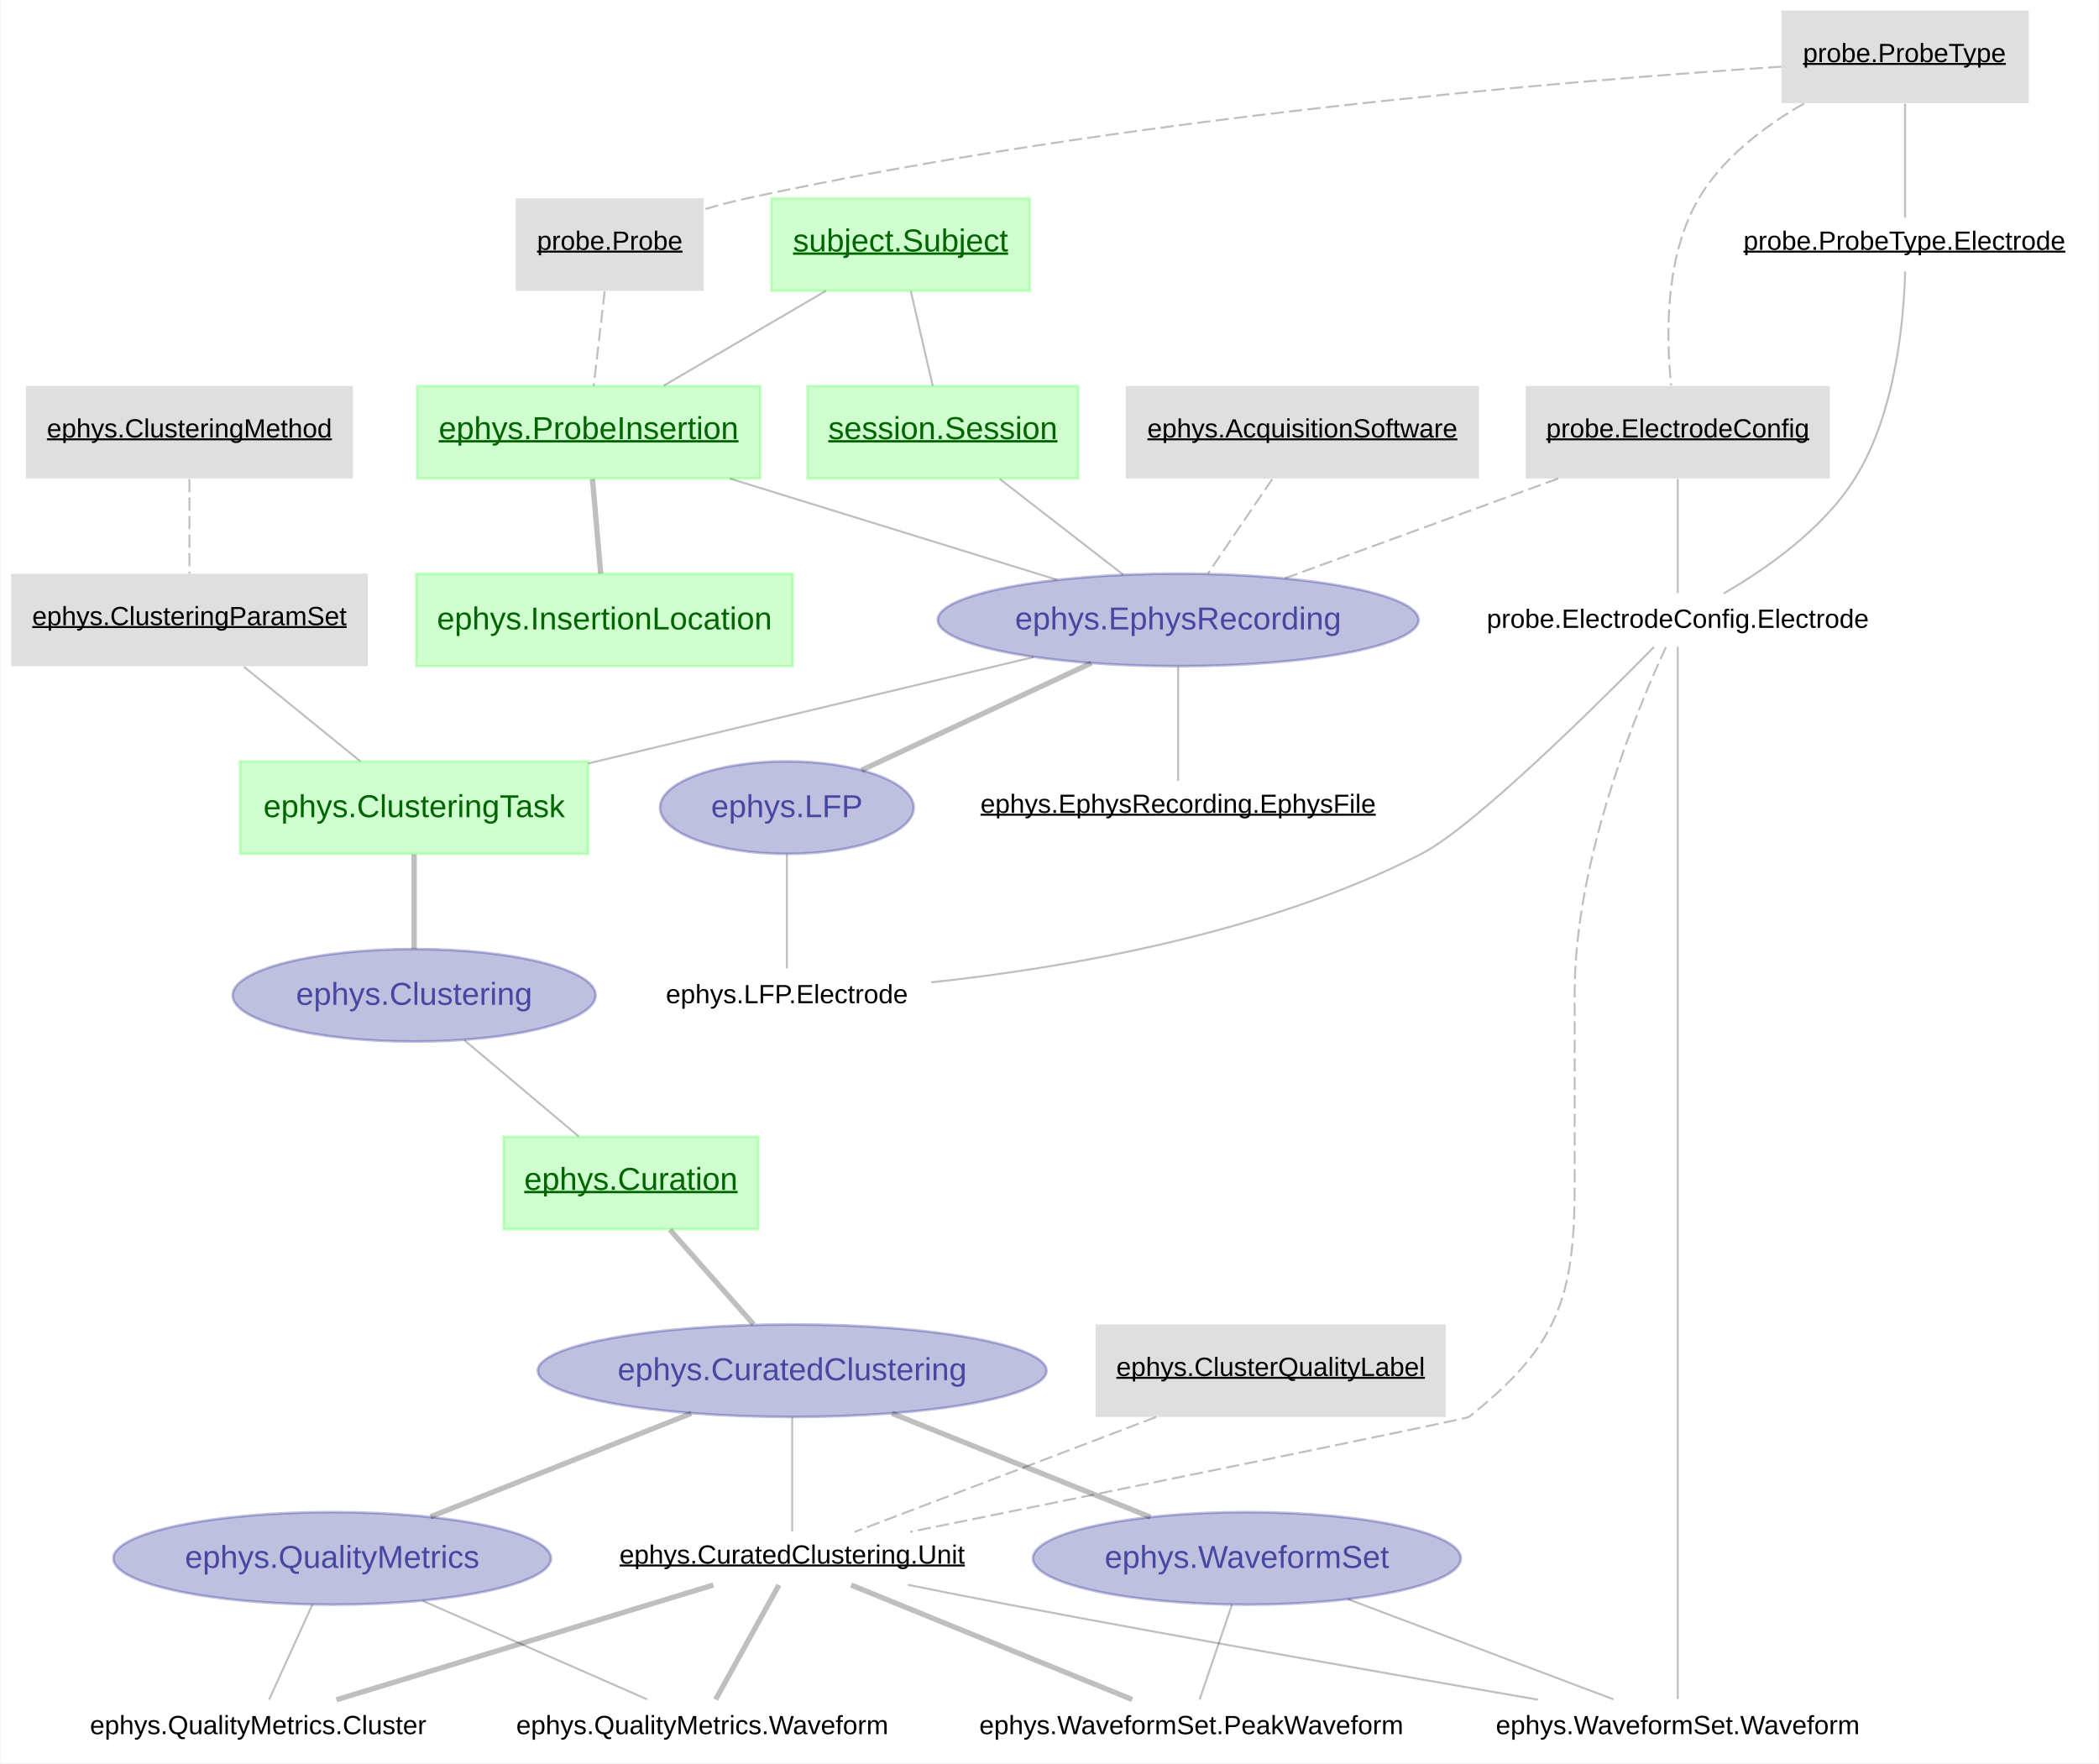
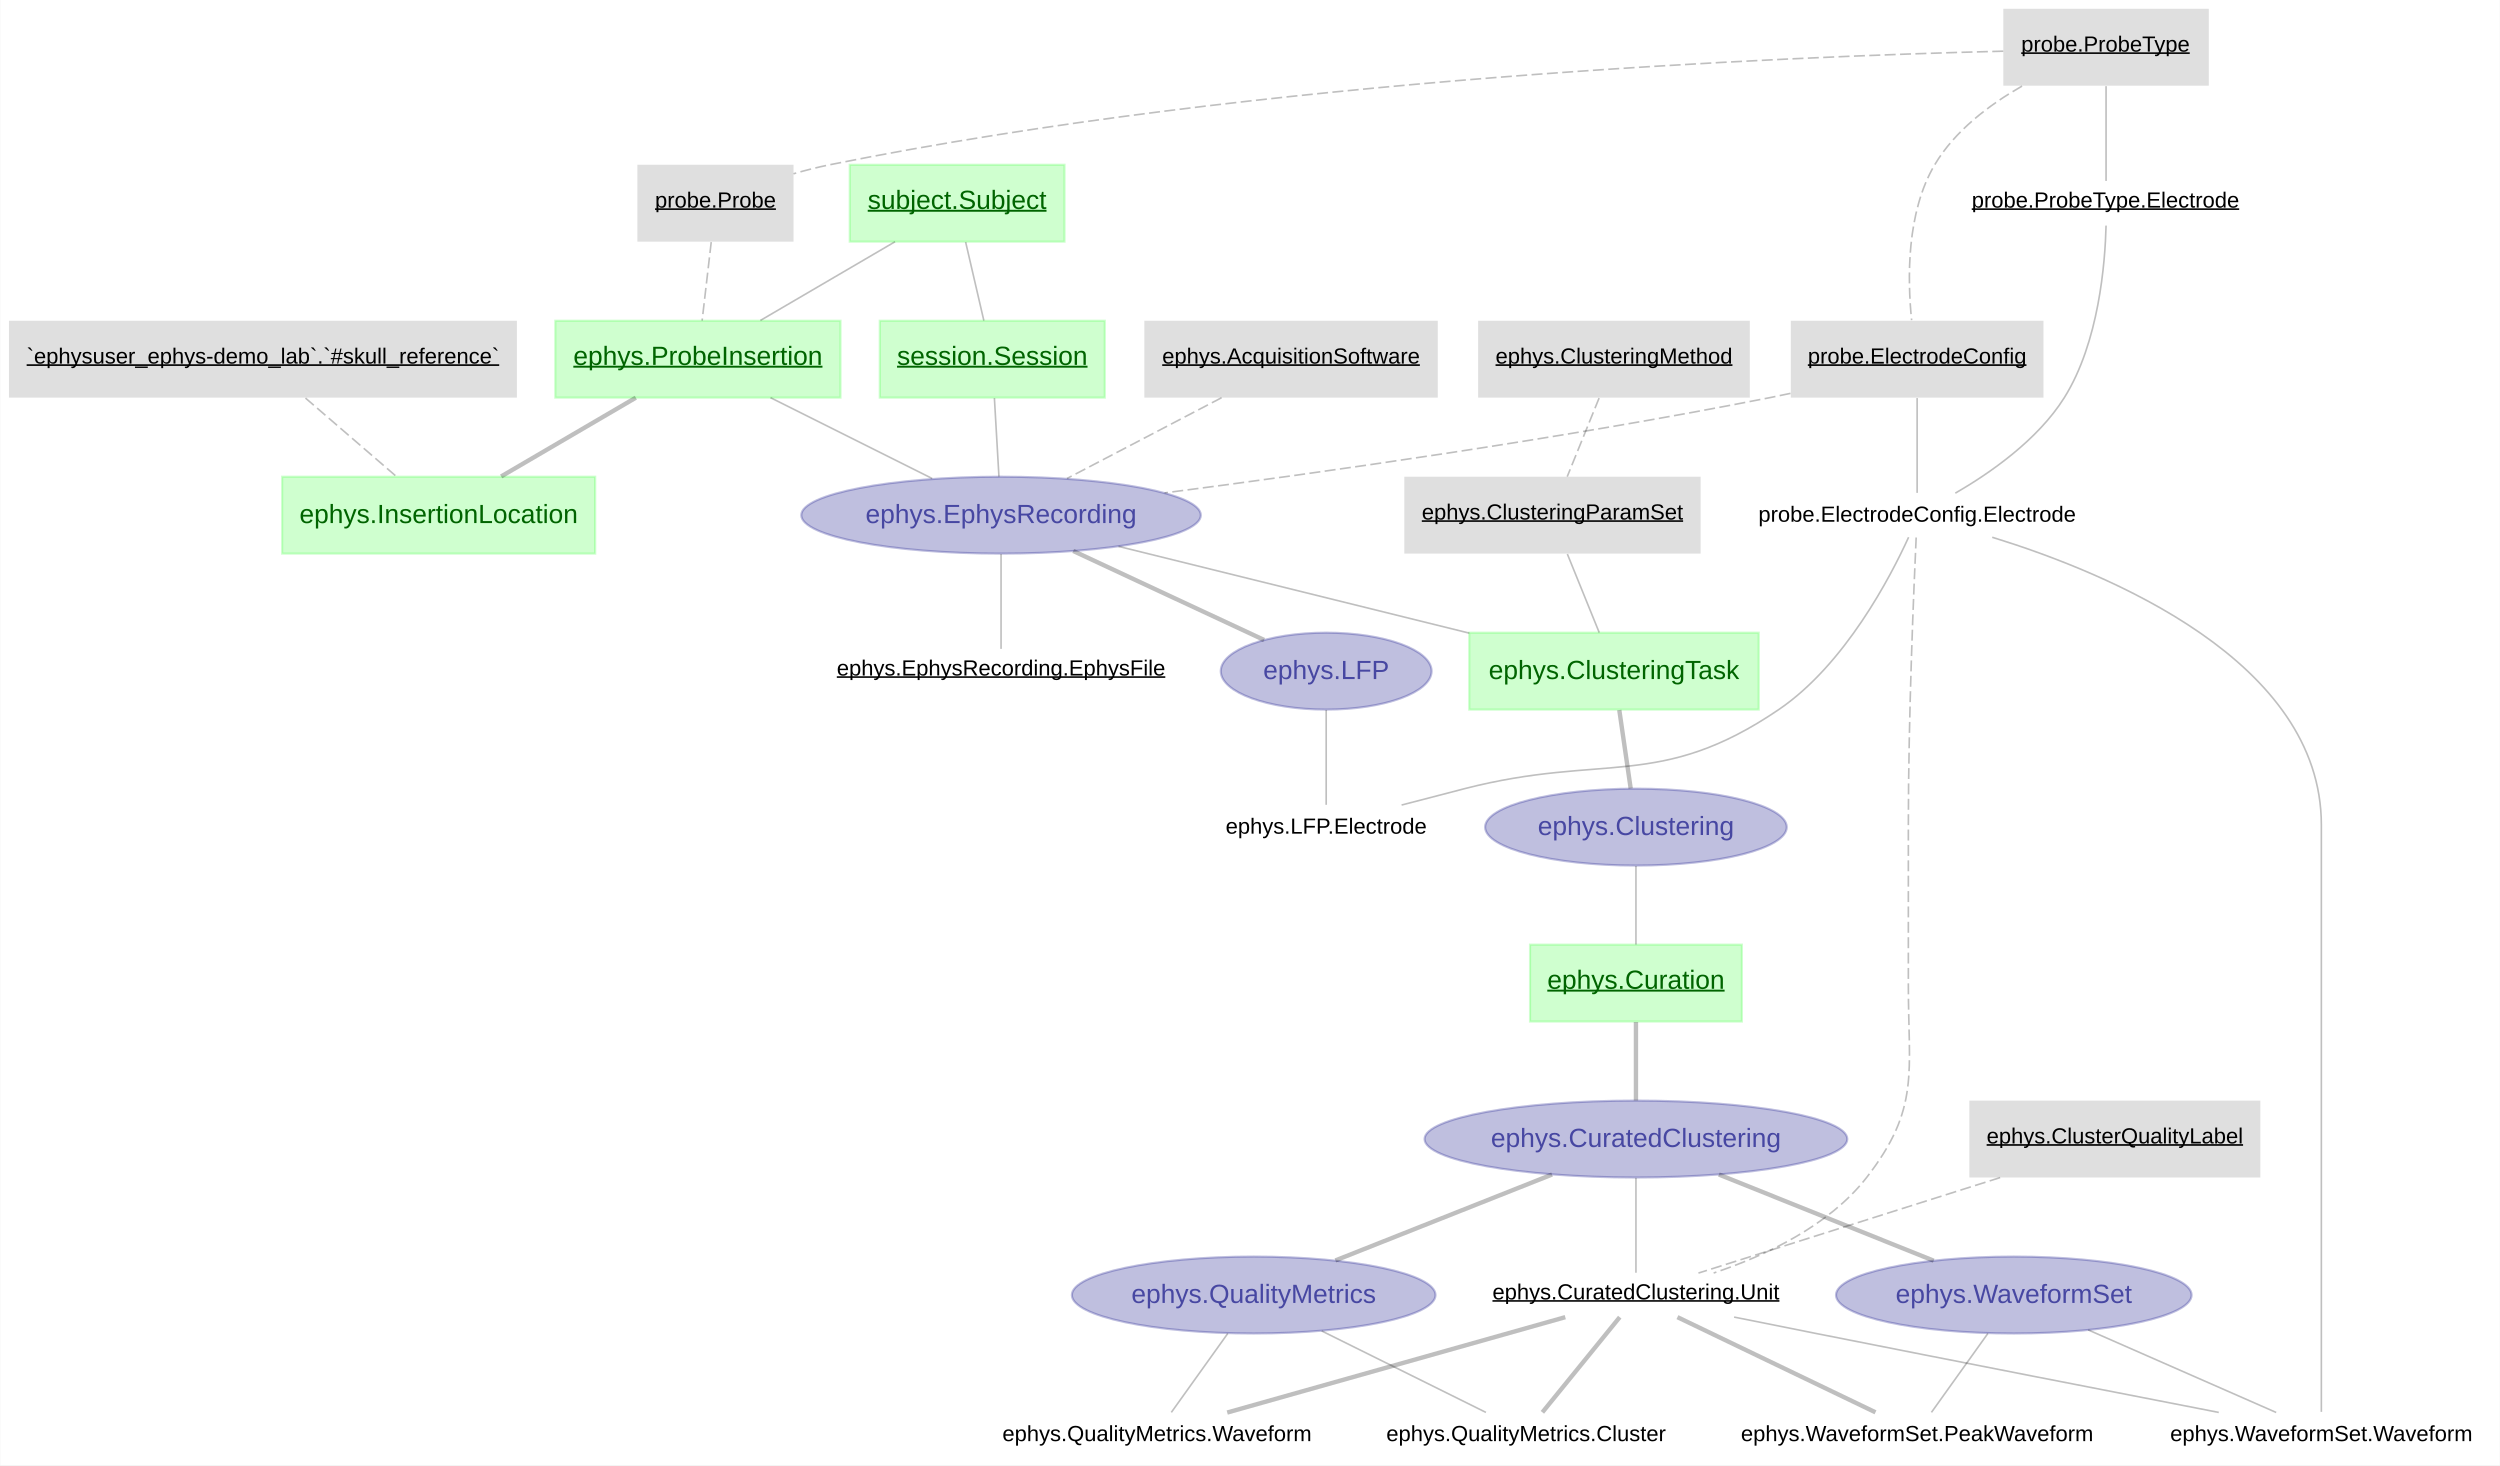
- <svg xmlns="http://www.w3.org/2000/svg" xmlns:xlink="http://www.w3.org/1999/xlink" width="794pt" height="667pt" viewBox="0.00 0.00 793.62 667.00">
+ <svg xmlns="http://www.w3.org/2000/svg" xmlns:xlink="http://www.w3.org/1999/xlink" width="1138pt" height="667pt" viewBox="0.00 0.00 1137.74 667.00">
  <g id="graph0" class="graph" transform="scale(1 1) rotate(0) translate(4 663)">
-     <polygon fill="white" stroke="transparent" points="-4,4 -4,-663 789.62,-663 789.62,4 -4,4" />
+     <polygon fill="white" stroke="transparent" points="-4,4 -4,-663 1133.74,-663 1133.74,4 -4,4" />
    <g id="node1" class="node">
-       <g id="a_node1">
-         <a xlink:title="→ subject.Subject session_datetime      ">
-           <polygon fill="#00ff00" fill-opacity="0.188" stroke="#00ff00" stroke-opacity="0.188" points="403.69,-517 301.26,-517 301.26,-482 403.69,-482 403.69,-517" />
-           <text text-anchor="start" x="309.12" y="-496.9" font-family="arial" text-decoration="underline" font-size="12.00" fill="darkgreen">session.Session</text>
-         </a>
-       </g>
+       <polygon fill="#000000" fill-opacity="0.125" stroke="transparent" points="231.16,-517 -0.05,-517 -0.05,-482 231.16,-482 231.16,-517" />
+       <text text-anchor="start" x="8" y="-497.5" font-family="arial" text-decoration="underline" font-size="10.00">`ephysuser_ephys-demo_lab`.`#skull_reference`</text>
+     </g>
+     <g id="node23" class="node">
+       <g id="a_node23">
+         <a xlink:title="→ ephys.ProbeInsertion ------------------------------ → `ephysuser_ephys-demo_lab`.`#skull_reference` ap_location           ml_location           depth                 theta=null            phi=null              beta=null             ">
+           <polygon fill="#00ff00" fill-opacity="0.188" stroke="#00ff00" stroke-opacity="0.188" points="266.8,-446 124.3,-446 124.3,-411 266.8,-411 266.8,-446" />
+           <text text-anchor="middle" x="195.55" y="-424.9" font-family="arial" font-size="12.00" fill="darkgreen">ephys.InsertionLocation</text>
+         </a>
+       </g>
+     </g>
+     <g id="edge1" class="edge">
+       <path fill="none" stroke="#000000" stroke-width="0.75" stroke-dasharray="5,2" stroke-opacity="0.251" d="M134.92,-481.8C147.5,-470.95 163.82,-456.87 176.37,-446.05" />
+     </g>
+     <g id="node2" class="node">
+       <g id="a_node2">
+         <a xlink:title="→ ephys.QualityMetrics → ephys.CuratedClustering.Unit ------------------------------ amplitude             duration              halfwidth=null        pt_ratio=null         repolarization_slope=null  recovery_slope=null   spread=null           velocity_above=null   velocity_below=null   ">
+           <polygon fill="transparent" stroke="transparent" points="601.2,-20 443.91,-20 443.91,0 601.2,0 601.2,-20" />
+           <text text-anchor="middle" x="522.55" y="-7" font-family="arial" font-size="10.00">ephys.QualityMetrics.Waveform</text>
+         </a>
+       </g>
+     </g>
+     <g id="node3" class="node">
+       <g id="a_node3">
+         <a xlink:title="→ ephys.CuratedClustering ">
+           <ellipse fill="#00007f" fill-opacity="0.251" stroke="#00007f" stroke-opacity="0.251" cx="912.55" cy="-73.5" rx="80.93" ry="17.5" />
+           <text text-anchor="middle" x="912.55" y="-69.9" font-family="arial" font-size="12.00" fill="#00007f" fill-opacity="0.627">ephys.WaveformSet</text>
+         </a>
+       </g>
+     </g>
+     <g id="node14" class="node">
+       <g id="a_node14">
+         <a xlink:title="→ ephys.WaveformSet → ephys.CuratedClustering.Unit ------------------------------ peak_electrode_waveform  ">
+           <polygon fill="transparent" stroke="transparent" points="957.22,-20 779.89,-20 779.89,0 957.22,0 957.22,-20" />
+           <text text-anchor="middle" x="868.55" y="-7" font-family="arial" font-size="10.00">ephys.WaveformSet.PeakWaveform</text>
+         </a>
+       </g>
+     </g>
+     <g id="edge2" class="edge">
+       <path fill="none" stroke="#000000" stroke-width="0.75" stroke-opacity="0.251" d="M900.76,-56.02C892.51,-44.49 881.81,-29.53 875.06,-20.09" />
+     </g>
+     <g id="node17" class="node">
+       <g id="a_node17">
+         <a xlink:title="→ ephys.WaveformSet → ephys.CuratedClustering.Unit → probe.ElectrodeConfig.Electrode ------------------------------ waveform_mean         waveforms=null        ">
+           <polygon fill="transparent" stroke="transparent" points="1129.93,-20 975.18,-20 975.18,0 1129.93,0 1129.93,-20" />
+           <text text-anchor="middle" x="1052.55" y="-7" font-family="arial" font-size="10.00">ephys.WaveformSet.Waveform</text>
+         </a>
+       </g>
+     </g>
+     <g id="edge3" class="edge">
+       <path fill="none" stroke="#000000" stroke-width="0.75" stroke-opacity="0.251" d="M946.44,-57.61C973.15,-45.88 1009.51,-29.91 1031.99,-20.04" />
+     </g>
+     <g id="node4" class="node">
+       <g id="a_node4">
+         <a xlink:title="clustering_method     ------------------------------ clustering_method_desc  ">
+           <polygon fill="#000000" fill-opacity="0.125" stroke="transparent" points="792.39,-517 668.72,-517 668.72,-482 792.39,-482 792.39,-517" />
+           <text text-anchor="start" x="676.64" y="-497.5" font-family="arial" text-decoration="underline" font-size="10.00">ephys.ClusteringMethod</text>
+         </a>
+       </g>
+     </g>
+     <g id="node25" class="node">
+       <g id="a_node25">
+         <a xlink:title="paramset_idx          ------------------------------ → ephys.ClusteringMethod paramset_desc         param_set_hash        params                UNIQUE INDEX (param_set_hash) ">
+           <polygon fill="#000000" fill-opacity="0.125" stroke="transparent" points="770,-446 635.11,-446 635.11,-411 770,-411 770,-446" />
+           <text text-anchor="start" x="643.08" y="-426.5" font-family="arial" text-decoration="underline" font-size="10.00">ephys.ClusteringParamSet</text>
+         </a>
+       </g>
+     </g>
+     <g id="edge4" class="edge">
+       <path fill="none" stroke="#000000" stroke-width="0.75" stroke-dasharray="5,2" stroke-opacity="0.251" d="M723.78,-481.8C719.37,-470.95 713.66,-456.87 709.27,-446.05" />
+     </g>
+     <g id="node5" class="node">
+       <g id="a_node5">
+         <a xlink:title="→ ephys.QualityMetrics → ephys.CuratedClustering.Unit ------------------------------ firing_rate=null      snr=null              presence_ratio=null   isi_violation=null    number_violation=null  amplitude_cutoff=null  isolation_distance=null  l_ratio=null          d_prime=null          nn_hit_rate=null      nn_miss_rate=null     silhouette_score=null  max_drift=null        cumulative_drift=null  contamination_rate=null  ">
+           <polygon fill="transparent" stroke="transparent" points="762.31,-20 618.79,-20 618.79,0 762.31,0 762.31,-20" />
+           <text text-anchor="middle" x="690.55" y="-7" font-family="arial" font-size="10.00">ephys.QualityMetrics.Cluster</text>
+         </a>
+       </g>
+     </g>
+     <g id="node6" class="node">
+       <g id="a_node6">
+         <a xlink:title="→ ephys.EphysRecording → ephys.ClusteringParamSet ------------------------------ clustering_output_dir=&quot;&quot;  task_mode=&quot;load&quot;      ">
+           <polygon fill="#00ff00" fill-opacity="0.188" stroke="#00ff00" stroke-opacity="0.188" points="796.44,-375 664.67,-375 664.67,-340 796.44,-340 796.44,-375" />
+           <text text-anchor="middle" x="730.55" y="-353.9" font-family="arial" font-size="12.00" fill="darkgreen">ephys.ClusteringTask</text>
+         </a>
+       </g>
+     </g>
+     <g id="node22" class="node">
+       <g id="a_node22">
+         <a xlink:title="→ ephys.ClusteringTask ------------------------------ clustering_time       package_version=&quot;&quot;    ">
+           <ellipse fill="#00007f" fill-opacity="0.251" stroke="#00007f" stroke-opacity="0.251" cx="740.55" cy="-286.5" rx="68.65" ry="17.5" />
+           <text text-anchor="middle" x="740.55" y="-282.9" font-family="arial" font-size="12.00" fill="#00007f" fill-opacity="0.627">ephys.Clustering</text>
+         </a>
+       </g>
+     </g>
+     <g id="edge5" class="edge">
+       <path fill="none" stroke="#000000" stroke-width="2" stroke-opacity="0.251" d="M732.97,-339.8C734.55,-328.95 736.59,-314.87 738.16,-304.05" />
    </g>
    <g id="node7" class="node">
      <g id="a_node7">
-         <a xlink:title="→ session.Session → ephys.ProbeInsertion ------------------------------ → probe.ElectrodeConfig → ephys.AcquisitionSoftware sampling_rate         recording_datetime    recording_duration    ">
-           <ellipse fill="#00007f" fill-opacity="0.251" stroke="#00007f" stroke-opacity="0.251" cx="441.47" cy="-428.5" rx="90.93" ry="17.5" />
-           <text text-anchor="middle" x="441.47" y="-424.9" font-family="arial" font-size="12.00" fill="#00007f" fill-opacity="0.627">ephys.EphysRecording</text>
-         </a>
-       </g>
-     </g>
-     <g id="edge1" class="edge">
-       <path fill="none" stroke="#000000" stroke-width="0.75" stroke-opacity="0.251" d="M374.02,-481.8C388.22,-470.79 406.71,-456.45 420.74,-445.57" />
-     </g>
-     <g id="node2" class="node">
-       <g id="a_node2">
-         <a xlink:title="→ ephys.ClusteringTask ------------------------------ clustering_time       package_version=&quot;&quot;    ">
-           <ellipse fill="#00007f" fill-opacity="0.251" stroke="#00007f" stroke-opacity="0.251" cx="152.47" cy="-286.5" rx="68.65" ry="17.5" />
-           <text text-anchor="middle" x="152.47" y="-282.9" font-family="arial" font-size="12.00" fill="#00007f" fill-opacity="0.627">ephys.Clustering</text>
-         </a>
-       </g>
+         <a xlink:title="→ ephys.LFP → probe.ElectrodeConfig.Electrode ------------------------------ lfp                   ">
+           <polygon fill="transparent" stroke="transparent" points="653.88,-296.5 545.23,-296.5 545.23,-276.5 653.88,-276.5 653.88,-296.5" />
+           <text text-anchor="middle" x="599.55" y="-283.5" font-family="arial" font-size="10.00">ephys.LFP.Electrode</text>
+         </a>
+       </g>
+     </g>
+     <g id="node8" class="node">
+       <g id="a_node8">
+         <a xlink:title="→ ephys.EphysRecording file_path             ">
+           <polygon fill="transparent" stroke="transparent" points="534.08,-367.5 369.03,-367.5 369.03,-347.5 534.08,-347.5 534.08,-367.5" />
+           <text text-anchor="start" x="376.79" y="-355.5" font-family="arial" text-decoration="underline" font-size="10.00">ephys.EphysRecording.EphysFile</text>
+         </a>
+       </g>
+     </g>
+     <g id="node9" class="node">
+       <g id="a_node9">
+         <a xlink:title="→ ephys.CuratedClustering ">
+           <ellipse fill="#00007f" fill-opacity="0.251" stroke="#00007f" stroke-opacity="0.251" cx="566.55" cy="-73.5" rx="82.76" ry="17.5" />
+           <text text-anchor="middle" x="566.55" y="-69.9" font-family="arial" font-size="12.00" fill="#00007f" fill-opacity="0.627">ephys.QualityMetrics</text>
+         </a>
+       </g>
+     </g>
+     <g id="edge6" class="edge">
+       <path fill="none" stroke="#000000" stroke-width="0.75" stroke-opacity="0.251" d="M554.76,-56.02C546.51,-44.49 535.81,-29.53 529.06,-20.09" />
+     </g>
+     <g id="edge7" class="edge">
+       <path fill="none" stroke="#000000" stroke-width="0.75" stroke-opacity="0.251" d="M597.52,-57.14C621.05,-45.47 652.61,-29.82 672.26,-20.07" />
+     </g>
+     <g id="node10" class="node">
+       <g id="a_node10">
+         <a xlink:title="→ ephys.Curation ">
+           <ellipse fill="#00007f" fill-opacity="0.251" stroke="#00007f" stroke-opacity="0.251" cx="740.55" cy="-144.5" rx="96.21" ry="17.5" />
+           <text text-anchor="middle" x="740.55" y="-140.9" font-family="arial" font-size="12.00" fill="#00007f" fill-opacity="0.627">ephys.CuratedClustering</text>
+         </a>
+       </g>
+     </g>
+     <g id="edge8" class="edge">
+       <path fill="none" stroke="#000000" stroke-width="2" stroke-opacity="0.251" d="M778.3,-128.36C807.37,-116.69 847.32,-100.67 876.08,-89.13" />
+     </g>
+     <g id="edge9" class="edge">
+       <path fill="none" stroke="#000000" stroke-width="2" stroke-opacity="0.251" d="M702.37,-128.36C673.06,-116.73 632.82,-100.78 603.75,-89.25" />
+     </g>
+     <g id="node26" class="node">
+       <g id="a_node26">
+         <a xlink:title="→ ephys.CuratedClustering unit                  ------------------------------ → probe.ElectrodeConfig.Electrode → ephys.ClusterQualityLabel spike_count           spike_times           spike_sites           spike_depths=null     ">
+           <polygon fill="transparent" stroke="transparent" points="813.67,-83.5 667.43,-83.5 667.43,-63.5 813.67,-63.5 813.67,-83.5" />
+           <text text-anchor="start" x="675.24" y="-71.5" font-family="arial" text-decoration="underline" font-size="10.00">ephys.CuratedClustering.Unit</text>
+         </a>
+       </g>
+     </g>
+     <g id="edge10" class="edge">
+       <path fill="none" stroke="#000000" stroke-width="0.75" stroke-opacity="0.251" d="M740.55,-126.8C740.55,-113.24 740.55,-94.62 740.55,-83.65" />
+     </g>
+     <g id="node11" class="node">
+       <g id="a_node11">
+         <a xlink:title="→ probe.ElectrodeConfig → probe.ProbeType.Electrode ">
+           <polygon fill="transparent" stroke="transparent" points="948.59,-438.5 788.52,-438.5 788.52,-418.5 948.59,-418.5 948.59,-438.5" />
+           <text text-anchor="middle" x="868.55" y="-425.5" font-family="arial" font-size="10.00">probe.ElectrodeConfig.Electrode</text>
+         </a>
+       </g>
+     </g>
+     <g id="edge11" class="edge">
+       <path fill="none" stroke="#000000" stroke-width="0.75" stroke-opacity="0.251" d="M864.67,-418.46C856.5,-400.54 835.75,-360.51 805.55,-340 751.34,-303.17 726.03,-320.3 662.55,-304 653.25,-301.61 643.17,-298.99 633.87,-296.55" />
+     </g>
+     <g id="edge12" class="edge">
+       <path fill="none" stroke="#000000" stroke-width="0.75" stroke-opacity="0.251" d="M902.73,-418.44C955.94,-402.02 1052.55,-361.96 1052.55,-287.5 1052.55,-287.5 1052.55,-287.5 1052.55,-143.5 1052.55,-97.26 1052.55,-41.95 1052.55,-20.32" />
+     </g>
+     <g id="edge13" class="edge">
+       <path fill="none" stroke="#000000" stroke-width="0.75" stroke-dasharray="5,2" stroke-opacity="0.251" d="M868.11,-418.33C867.07,-395.97 864.55,-336.86 864.55,-287.5 864.55,-287.5 864.55,-287.5 864.55,-214.5 864.55,-174.7 869.97,-158.43 845.55,-127 828.3,-104.79 799.13,-91.27 775.92,-83.52" />
    </g>
    <g id="node12" class="node">
      <g id="a_node12">
+         <a xlink:title="electrode_config_hash  ------------------------------ → probe.ProbeType electrode_config_name  ">
+           <polygon fill="#000000" fill-opacity="0.125" stroke="transparent" points="926.06,-517 811.05,-517 811.05,-482 926.06,-482 926.06,-517" />
+           <text text-anchor="start" x="818.8" y="-497.5" font-family="arial" text-decoration="underline" font-size="10.00">probe.ElectrodeConfig</text>
+         </a>
+       </g>
+     </g>
+     <g id="edge14" class="edge">
+       <path fill="none" stroke="#000000" stroke-width="0.75" stroke-opacity="0.251" d="M868.55,-481.8C868.55,-468.24 868.55,-449.62 868.55,-438.65" />
+     </g>
+     <g id="node15" class="node">
+       <g id="a_node15">
+         <a xlink:title="→ session.Session → ephys.ProbeInsertion ------------------------------ → probe.ElectrodeConfig → ephys.AcquisitionSoftware sampling_rate         recording_datetime    recording_duration    ">
+           <ellipse fill="#00007f" fill-opacity="0.251" stroke="#00007f" stroke-opacity="0.251" cx="451.55" cy="-428.5" rx="90.93" ry="17.5" />
+           <text text-anchor="middle" x="451.55" y="-424.9" font-family="arial" font-size="12.00" fill="#00007f" fill-opacity="0.627">ephys.EphysRecording</text>
+         </a>
+       </g>
+     </g>
+     <g id="edge15" class="edge">
+       <path fill="none" stroke="#000000" stroke-width="0.75" stroke-dasharray="5,2" stroke-opacity="0.251" d="M810.89,-483.94C807.74,-483.26 804.61,-482.6 801.55,-482 707.07,-463.32 597.07,-447.83 525.98,-438.63" />
+     </g>
+     <g id="node13" class="node">
+       <g id="a_node13">
+         <a xlink:title="probe                 ------------------------------ → probe.ProbeType probe_comment=&quot;&quot;      ">
+           <polygon fill="#000000" fill-opacity="0.125" stroke="transparent" points="357.09,-588 286.01,-588 286.01,-553 357.09,-553 357.09,-588" />
+           <text text-anchor="start" x="294.03" y="-568.5" font-family="arial" text-decoration="underline" font-size="10.00">probe.Probe</text>
+         </a>
+       </g>
+     </g>
+     <g id="node16" class="node">
+       <g id="a_node16">
+         <a xlink:title="→ subject.Subject insertion_number      ------------------------------ → probe.Probe insertion_datetime=null  ">
+           <polygon fill="#00ff00" fill-opacity="0.188" stroke="#00ff00" stroke-opacity="0.188" points="378.46,-517 248.65,-517 248.65,-482 378.46,-482 378.46,-517" />
+           <text text-anchor="start" x="256.85" y="-496.9" font-family="arial" text-decoration="underline" font-size="12.00" fill="darkgreen">ephys.ProbeInsertion</text>
+         </a>
+       </g>
+     </g>
+     <g id="edge16" class="edge">
+       <path fill="none" stroke="#000000" stroke-width="0.75" stroke-dasharray="5,2" stroke-opacity="0.251" d="M319.62,-552.8C318.36,-541.95 316.73,-527.87 315.47,-517.05" />
+     </g>
+     <g id="edge17" class="edge">
+       <path fill="none" stroke="#000000" stroke-width="0.75" stroke-opacity="0.251" d="M505.02,-414.28C550.51,-403.03 616.02,-386.82 664.73,-374.78" />
+     </g>
+     <g id="edge18" class="edge">
+       <path fill="none" stroke="#000000" stroke-width="0.75" stroke-opacity="0.251" d="M451.55,-410.8C451.55,-397.24 451.55,-378.62 451.55,-367.65" />
+     </g>
+     <g id="node27" class="node">
+       <g id="a_node27">
+         <a xlink:title="→ ephys.EphysRecording ------------------------------ lfp_sampling_rate     lfp_time_stamps       lfp_mean              ">
+           <ellipse fill="#00007f" fill-opacity="0.251" stroke="#00007f" stroke-opacity="0.251" cx="599.55" cy="-357.5" rx="47.98" ry="17.5" />
+           <text text-anchor="middle" x="599.55" y="-353.9" font-family="arial" font-size="12.00" fill="#00007f" fill-opacity="0.627">ephys.LFP</text>
+         </a>
+       </g>
+     </g>
+     <g id="edge19" class="edge">
+       <path fill="none" stroke="#000000" stroke-width="2" stroke-opacity="0.251" d="M484.4,-412.19C510.46,-400.04 546.5,-383.23 571.29,-371.68" />
+     </g>
+     <g id="edge20" class="edge">
+       <path fill="none" stroke="#000000" stroke-width="0.75" stroke-opacity="0.251" d="M346.61,-481.97C368.93,-470.81 398.23,-456.16 420.19,-445.18" />
+     </g>
+     <g id="edge21" class="edge">
+       <path fill="none" stroke="#000000" stroke-width="2" stroke-opacity="0.251" d="M285.29,-481.97C266.74,-471.13 242.58,-457 224,-446.13" />
+     </g>
+     <g id="node18" class="node">
+       <g id="a_node18">
+         <a xlink:title="cluster_quality_label  ------------------------------ cluster_quality_description  ">
+           <polygon fill="#000000" fill-opacity="0.125" stroke="transparent" points="1024.78,-162 892.32,-162 892.32,-127 1024.78,-127 1024.78,-162" />
+           <text text-anchor="start" x="900.19" y="-142.5" font-family="arial" text-decoration="underline" font-size="10.00">ephys.ClusterQualityLabel</text>
+         </a>
+       </g>
+     </g>
+     <g id="edge22" class="edge">
+       <path fill="none" stroke="#000000" stroke-width="0.75" stroke-dasharray="5,2" stroke-opacity="0.251" d="M906.34,-126.97C863.26,-113.34 803.76,-94.51 769,-83.5" />
+     </g>
+     <g id="node19" class="node">
+       <g id="a_node19">
+         <a xlink:title="acq_software          ">
+           <polygon fill="#000000" fill-opacity="0.125" stroke="transparent" points="650.34,-517 516.77,-517 516.77,-482 650.34,-482 650.34,-517" />
+           <text text-anchor="start" x="524.91" y="-497.5" font-family="arial" text-decoration="underline" font-size="10.00">ephys.AcquisitionSoftware</text>
+         </a>
+       </g>
+     </g>
+     <g id="edge23" class="edge">
+       <path fill="none" stroke="#000000" stroke-width="0.75" stroke-dasharray="5,2" stroke-opacity="0.251" d="M551.94,-481.97C530.58,-470.81 502.56,-456.16 481.55,-445.18" />
+     </g>
+     <g id="node20" class="node">
+       <g id="a_node20">
+         <a xlink:title="probe_type            ">
+           <polygon fill="#000000" fill-opacity="0.125" stroke="transparent" points="1001.32,-659 907.78,-659 907.78,-624 1001.32,-624 1001.32,-659" />
+           <text text-anchor="start" x="915.92" y="-639.5" font-family="arial" text-decoration="underline" font-size="10.00">probe.ProbeType</text>
+         </a>
+       </g>
+     </g>
+     <g id="edge24" class="edge">
+       <path fill="none" stroke="#000000" stroke-width="0.75" stroke-dasharray="5,2" stroke-opacity="0.251" d="M916.31,-623.82C901.39,-615.31 885.7,-603.45 876.55,-588 863.65,-566.21 864.12,-535.89 866.04,-517.26" />
+     </g>
+     <g id="edge25" class="edge">
+       <path fill="none" stroke="#000000" stroke-width="0.75" stroke-dasharray="5,2" stroke-opacity="0.251" d="M907.74,-639.7C808.37,-637.27 569.4,-627.43 373.55,-588 368.17,-586.92 362.55,-585.48 357.09,-583.9" />
+     </g>
+     <g id="node28" class="node">
+       <g id="a_node28">
+         <a xlink:title="→ probe.ProbeType electrode             ------------------------------ shank                 shank_col             shank_row             x_coord=null          y_coord=null          ">
+           <polygon fill="transparent" stroke="transparent" points="1023.85,-580.5 885.26,-580.5 885.26,-560.5 1023.85,-560.5 1023.85,-580.5" />
+           <text text-anchor="start" x="893.41" y="-568.5" font-family="arial" text-decoration="underline" font-size="10.00">probe.ProbeType.Electrode</text>
+         </a>
+       </g>
+     </g>
+     <g id="edge26" class="edge">
+       <path fill="none" stroke="#000000" stroke-width="0.75" stroke-opacity="0.251" d="M954.55,-623.8C954.55,-610.24 954.55,-591.62 954.55,-580.65" />
+     </g>
+     <g id="node21" class="node">
+       <g id="a_node21">
        <a xlink:title="→ ephys.Clustering curation_id           ------------------------------ curation_time         curation_output_dir   quality_control       manual_curation       curation_note=&quot;&quot;      ">
-           <polygon fill="#00ff00" fill-opacity="0.188" stroke="#00ff00" stroke-opacity="0.188" points="282.69,-233 186.26,-233 186.26,-198 282.69,-198 282.69,-233" />
-           <text text-anchor="start" x="194.12" y="-212.9" font-family="arial" text-decoration="underline" font-size="12.00" fill="darkgreen">ephys.Curation</text>
-         </a>
-       </g>
-     </g>
-     <g id="edge2" class="edge">
-       <path fill="none" stroke="#000000" stroke-width="0.75" stroke-opacity="0.251" d="M171.49,-269.5C184.45,-258.59 201.58,-244.18 214.7,-233.14" />
-     </g>
-     <g id="node3" class="node">
-       <g id="a_node3">
-         <a xlink:title="→ ephys.WaveformSet → ephys.CuratedClustering.Unit ------------------------------ peak_electrode_waveform  ">
-           <polygon fill="transparent" stroke="transparent" points="535.14,-20 357.81,-20 357.81,0 535.14,0 535.14,-20" />
-           <text text-anchor="middle" x="446.47" y="-7" font-family="arial" font-size="10.00">ephys.WaveformSet.PeakWaveform</text>
-         </a>
-       </g>
-     </g>
-     <g id="node4" class="node">
-       <g id="a_node4">
-         <a xlink:title="→ ephys.EphysRecording → ephys.ClusteringParamSet ------------------------------ clustering_output_dir=&quot;&quot;  task_mode=&quot;load&quot;      ">
-           <polygon fill="#00ff00" fill-opacity="0.188" stroke="#00ff00" stroke-opacity="0.188" points="218.36,-375 86.59,-375 86.59,-340 218.36,-340 218.36,-375" />
-           <text text-anchor="middle" x="152.47" y="-353.9" font-family="arial" font-size="12.00" fill="darkgreen">ephys.ClusteringTask</text>
-         </a>
-       </g>
-     </g>
-     <g id="edge3" class="edge">
-       <path fill="none" stroke="#000000" stroke-width="2" stroke-opacity="0.251" d="M152.47,-339.8C152.47,-328.95 152.47,-314.87 152.47,-304.05" />
-     </g>
-     <g id="node5" class="node">
-       <g id="a_node5">
-         <a xlink:title="→ ephys.QualityMetrics → ephys.CuratedClustering.Unit ------------------------------ amplitude             duration              halfwidth=null        pt_ratio=null         repolarization_slope=null  recovery_slope=null   spread=null           velocity_above=null   velocity_below=null   ">
-           <polygon fill="transparent" stroke="transparent" points="340.12,-20 182.83,-20 182.83,0 340.12,0 340.12,-20" />
-           <text text-anchor="middle" x="261.47" y="-7" font-family="arial" font-size="10.00">ephys.QualityMetrics.Waveform</text>
-         </a>
-       </g>
-     </g>
-     <g id="node6" class="node">
-       <g id="a_node6">
-         <a xlink:title="→ ephys.QualityMetrics → ephys.CuratedClustering.Unit ------------------------------ firing_rate=null      snr=null              presence_ratio=null   isi_violation=null    number_violation=null  amplitude_cutoff=null  isolation_distance=null  l_ratio=null          d_prime=null          nn_hit_rate=null      nn_miss_rate=null     silhouette_score=null  max_drift=null        cumulative_drift=null  contamination_rate=null  ">
-           <polygon fill="transparent" stroke="transparent" points="165.23,-20 21.71,-20 21.71,0 165.23,0 165.23,-20" />
-           <text text-anchor="middle" x="93.47" y="-7" font-family="arial" font-size="10.00">ephys.QualityMetrics.Cluster</text>
-         </a>
-       </g>
-     </g>
-     <g id="edge4" class="edge">
-       <path fill="none" stroke="#000000" stroke-width="0.75" stroke-opacity="0.251" d="M386.77,-414.44C338.91,-403.01 269.26,-386.38 218.35,-374.23" />
-     </g>
-     <g id="node11" class="node">
-       <g id="a_node11">
-         <a xlink:title="→ ephys.EphysRecording file_path             ">
-           <polygon fill="transparent" stroke="transparent" points="523.99,-367.5 358.95,-367.5 358.95,-347.5 523.99,-347.5 523.99,-367.5" />
-           <text text-anchor="start" x="366.71" y="-355.5" font-family="arial" text-decoration="underline" font-size="10.00">ephys.EphysRecording.EphysFile</text>
-         </a>
-       </g>
-     </g>
-     <g id="edge5" class="edge">
-       <path fill="none" stroke="#000000" stroke-width="0.75" stroke-opacity="0.251" d="M441.47,-410.8C441.47,-397.24 441.47,-378.62 441.47,-367.65" />
+           <polygon fill="#00ff00" fill-opacity="0.188" stroke="#00ff00" stroke-opacity="0.188" points="788.77,-233 692.34,-233 692.34,-198 788.77,-198 788.77,-233" />
+           <text text-anchor="start" x="700.2" y="-212.9" font-family="arial" text-decoration="underline" font-size="12.00" fill="darkgreen">ephys.Curation</text>
+         </a>
+       </g>
+     </g>
+     <g id="edge27" class="edge">
+       <path fill="none" stroke="#000000" stroke-width="2" stroke-opacity="0.251" d="M740.55,-197.8C740.55,-186.95 740.55,-172.87 740.55,-162.05" />
+     </g>
+     <g id="edge28" class="edge">
+       <path fill="none" stroke="#000000" stroke-width="0.75" stroke-opacity="0.251" d="M740.55,-268.8C740.55,-257.95 740.55,-243.87 740.55,-233.05" />
    </g>
    <g id="node24" class="node">
      <g id="a_node24">
-         <a xlink:title="→ ephys.EphysRecording ------------------------------ lfp_sampling_rate     lfp_time_stamps       lfp_mean              ">
-           <ellipse fill="#00007f" fill-opacity="0.251" stroke="#00007f" stroke-opacity="0.251" cx="293.47" cy="-357.5" rx="47.98" ry="17.5" />
-           <text text-anchor="middle" x="293.47" y="-353.9" font-family="arial" font-size="12.00" fill="#00007f" fill-opacity="0.627">ephys.LFP</text>
-         </a>
-       </g>
-     </g>
-     <g id="edge6" class="edge">
-       <path fill="none" stroke="#000000" stroke-width="2" stroke-opacity="0.251" d="M408.63,-412.19C382.57,-400.04 346.53,-383.23 321.74,-371.68" />
-     </g>
-     <g id="node8" class="node">
-       <g id="a_node8">
-         <a xlink:title="→ ephys.CuratedClustering unit                  ------------------------------ → probe.ElectrodeConfig.Electrode → ephys.ClusterQualityLabel spike_count           spike_times           spike_sites           spike_depths=null     ">
-           <polygon fill="transparent" stroke="transparent" points="368.59,-83.5 222.35,-83.5 222.35,-63.5 368.59,-63.5 368.59,-83.5" />
-           <text text-anchor="start" x="230.16" y="-71.5" font-family="arial" text-decoration="underline" font-size="10.00">ephys.CuratedClustering.Unit</text>
-         </a>
-       </g>
-     </g>
-     <g id="edge7" class="edge">
-       <path fill="none" stroke="#000000" stroke-width="2" stroke-opacity="0.251" d="M317.75,-63.43C346.3,-51.8 395.51,-31.76 424.1,-20.11" />
-     </g>
-     <g id="edge8" class="edge">
-       <path fill="none" stroke="#000000" stroke-width="2" stroke-opacity="0.251" d="M290.46,-63.43C284.03,-51.8 272.95,-31.76 266.51,-20.11" />
-     </g>
-     <g id="edge9" class="edge">
-       <path fill="none" stroke="#000000" stroke-width="2" stroke-opacity="0.251" d="M265.67,-63.43C227.37,-51.76 161.27,-31.64 123.07,-20.01" />
-     </g>
-     <g id="node20" class="node">
-       <g id="a_node20">
-         <a xlink:title="→ ephys.WaveformSet → ephys.CuratedClustering.Unit → probe.ElectrodeConfig.Electrode ------------------------------ waveform_mean         waveforms=null        ">
-           <polygon fill="transparent" stroke="transparent" points="707.85,-20 553.1,-20 553.1,0 707.85,0 707.85,-20" />
-           <text text-anchor="middle" x="630.47" y="-7" font-family="arial" font-size="10.00">ephys.WaveformSet.Waveform</text>
-         </a>
-       </g>
-     </g>
-     <g id="edge10" class="edge">
-       <path fill="none" stroke="#000000" stroke-width="0.75" stroke-opacity="0.251" d="M339.27,-63.5C351.61,-61.01 365.06,-58.35 377.47,-56 446.51,-42.92 526.36,-28.9 577.59,-20.05" />
-     </g>
-     <g id="node9" class="node">
-       <g id="a_node9">
-         <a xlink:title="probe                 ------------------------------ → probe.ProbeType probe_comment=&quot;&quot;      ">
-           <polygon fill="#000000" fill-opacity="0.125" stroke="transparent" points="262.01,-588 190.93,-588 190.93,-553 262.01,-553 262.01,-588" />
-           <text text-anchor="start" x="198.95" y="-568.5" font-family="arial" text-decoration="underline" font-size="10.00">probe.Probe</text>
-         </a>
-       </g>
-     </g>
-     <g id="node18" class="node">
-       <g id="a_node18">
-         <a xlink:title="→ subject.Subject insertion_number      ------------------------------ → probe.Probe insertion_datetime=null  ">
-           <polygon fill="#00ff00" fill-opacity="0.188" stroke="#00ff00" stroke-opacity="0.188" points="283.38,-517 153.57,-517 153.57,-482 283.38,-482 283.38,-517" />
-           <text text-anchor="start" x="161.77" y="-496.9" font-family="arial" text-decoration="underline" font-size="12.00" fill="darkgreen">ephys.ProbeInsertion</text>
-         </a>
-       </g>
-     </g>
-     <g id="edge11" class="edge">
-       <path fill="none" stroke="#000000" stroke-width="0.75" stroke-dasharray="5,2" stroke-opacity="0.251" d="M224.54,-552.8C223.28,-541.95 221.65,-527.87 220.39,-517.05" />
-     </g>
-     <g id="node10" class="node">
-       <g id="a_node10">
-         <a xlink:title="→ ephys.ProbeInsertion ------------------------------ → `ephysuser_ephys-demo_lab`.`#skull_reference` ap_location           ml_location           depth                 theta=null            phi=null              beta=null             ">
-           <polygon fill="#00ff00" fill-opacity="0.188" stroke="#00ff00" stroke-opacity="0.188" points="295.72,-446 153.22,-446 153.22,-411 295.72,-411 295.72,-446" />
-           <text text-anchor="middle" x="224.47" y="-424.9" font-family="arial" font-size="12.00" fill="darkgreen">ephys.InsertionLocation</text>
-         </a>
-       </g>
-     </g>
-     <g id="node17" class="node">
-       <g id="a_node17">
-         <a xlink:title="→ ephys.Curation ">
-           <ellipse fill="#00007f" fill-opacity="0.251" stroke="#00007f" stroke-opacity="0.251" cx="295.47" cy="-144.5" rx="96.21" ry="17.5" />
-           <text text-anchor="middle" x="295.47" y="-140.9" font-family="arial" font-size="12.00" fill="#00007f" fill-opacity="0.627">ephys.CuratedClustering</text>
-         </a>
-       </g>
-     </g>
-     <g id="edge12" class="edge">
-       <path fill="none" stroke="#000000" stroke-width="2" stroke-opacity="0.251" d="M249.24,-197.8C258.83,-186.95 271.28,-172.87 280.84,-162.05" />
-     </g>
-     <g id="node13" class="node">
-       <g id="a_node13">
-         <a xlink:title="clustering_method     ------------------------------ clustering_method_desc  ">
-           <polygon fill="#000000" fill-opacity="0.125" stroke="transparent" points="129.31,-517 5.64,-517 5.64,-482 129.31,-482 129.31,-517" />
-           <text text-anchor="start" x="13.55" y="-497.5" font-family="arial" text-decoration="underline" font-size="10.00">ephys.ClusteringMethod</text>
-         </a>
-       </g>
-     </g>
-     <g id="node15" class="node">
-       <g id="a_node15">
-         <a xlink:title="paramset_idx          ------------------------------ → ephys.ClusteringMethod paramset_desc         param_set_hash        params                UNIQUE INDEX (param_set_hash) ">
-           <polygon fill="#000000" fill-opacity="0.125" stroke="transparent" points="134.92,-446 0.03,-446 0.03,-411 134.92,-411 134.92,-446" />
-           <text text-anchor="start" x="8" y="-426.5" font-family="arial" text-decoration="underline" font-size="10.00">ephys.ClusteringParamSet</text>
-         </a>
-       </g>
-     </g>
-     <g id="edge13" class="edge">
-       <path fill="none" stroke="#000000" stroke-width="0.75" stroke-dasharray="5,2" stroke-opacity="0.251" d="M67.47,-481.8C67.47,-470.95 67.47,-456.87 67.47,-446.05" />
-     </g>
-     <g id="node14" class="node">
-       <g id="a_node14">
-         <a xlink:title="→ probe.ProbeType electrode             ------------------------------ shank                 shank_col             shank_row             x_coord=null          y_coord=null          ">
-           <polygon fill="transparent" stroke="transparent" points="785.77,-580.5 647.18,-580.5 647.18,-560.5 785.77,-560.5 785.77,-580.5" />
-           <text text-anchor="start" x="655.33" y="-568.5" font-family="arial" text-decoration="underline" font-size="10.00">probe.ProbeType.Electrode</text>
-         </a>
-       </g>
-     </g>
-     <g id="node28" class="node">
-       <g id="a_node28">
-         <a xlink:title="→ probe.ElectrodeConfig → probe.ProbeType.Electrode ">
-           <polygon fill="transparent" stroke="transparent" points="710.5,-438.5 550.44,-438.5 550.44,-418.5 710.5,-418.5 710.5,-438.5" />
-           <text text-anchor="middle" x="630.47" y="-425.5" font-family="arial" font-size="10.00">probe.ElectrodeConfig.Electrode</text>
-         </a>
-       </g>
-     </g>
-     <g id="edge14" class="edge">
-       <path fill="none" stroke="#000000" stroke-width="0.75" stroke-opacity="0.251" d="M716.47,-560.31C716.06,-543.48 713.24,-507.16 697.47,-482 685.31,-462.59 663.31,-447.44 647.85,-438.51" />
-     </g>
-     <g id="edge15" class="edge">
-       <path fill="none" stroke="#000000" stroke-width="0.75" stroke-opacity="0.251" d="M88.05,-410.8C101.41,-399.95 118.76,-385.87 132.09,-375.05" />
-     </g>
-     <g id="node16" class="node">
-       <g id="a_node16">
-         <a xlink:title="acq_software          ">
-           <polygon fill="#000000" fill-opacity="0.125" stroke="transparent" points="555.26,-517 421.69,-517 421.69,-482 555.26,-482 555.26,-517" />
-           <text text-anchor="start" x="429.83" y="-497.5" font-family="arial" text-decoration="underline" font-size="10.00">ephys.AcquisitionSoftware</text>
-         </a>
-       </g>
-     </g>
-     <g id="edge16" class="edge">
-       <path fill="none" stroke="#000000" stroke-width="0.75" stroke-dasharray="5,2" stroke-opacity="0.251" d="M477.1,-481.8C469.71,-470.95 460.11,-456.87 452.75,-446.05" />
-     </g>
-     <g id="edge17" class="edge">
-       <path fill="none" stroke="#000000" stroke-width="0.75" stroke-opacity="0.251" d="M295.47,-126.8C295.47,-113.24 295.47,-94.62 295.47,-83.65" />
-     </g>
-     <g id="node22" class="node">
-       <g id="a_node22">
-         <a xlink:title="→ ephys.CuratedClustering ">
-           <ellipse fill="#00007f" fill-opacity="0.251" stroke="#00007f" stroke-opacity="0.251" cx="121.47" cy="-73.5" rx="82.76" ry="17.5" />
-           <text text-anchor="middle" x="121.47" y="-69.9" font-family="arial" font-size="12.00" fill="#00007f" fill-opacity="0.627">ephys.QualityMetrics</text>
-         </a>
-       </g>
-     </g>
-     <g id="edge18" class="edge">
-       <path fill="none" stroke="#000000" stroke-width="2" stroke-opacity="0.251" d="M257.29,-128.36C227.98,-116.73 187.73,-100.78 158.67,-89.25" />
-     </g>
-     <g id="node26" class="node">
-       <g id="a_node26">
-         <a xlink:title="→ ephys.CuratedClustering ">
-           <ellipse fill="#00007f" fill-opacity="0.251" stroke="#00007f" stroke-opacity="0.251" cx="467.47" cy="-73.5" rx="80.93" ry="17.5" />
-           <text text-anchor="middle" x="467.47" y="-69.9" font-family="arial" font-size="12.00" fill="#00007f" fill-opacity="0.627">ephys.WaveformSet</text>
-         </a>
-       </g>
-     </g>
-     <g id="edge19" class="edge">
-       <path fill="none" stroke="#000000" stroke-width="2" stroke-opacity="0.251" d="M333.22,-128.36C362.29,-116.69 402.24,-100.67 430.99,-89.13" />
-     </g>
-     <g id="edge20" class="edge">
-       <path fill="none" stroke="#000000" stroke-width="0.75" stroke-opacity="0.251" d="M271.89,-481.97C309.64,-470.29 359.72,-454.8 395.66,-443.68" />
-     </g>
-     <g id="edge21" class="edge">
-       <path fill="none" stroke="#000000" stroke-width="2" stroke-opacity="0.251" d="M219.93,-481.8C220.87,-470.95 222.09,-456.87 223.03,-446.05" />
-     </g>
-     <g id="node19" class="node">
-       <g id="a_node19">
-         <a xlink:title="electrode_config_hash  ------------------------------ → probe.ProbeType electrode_config_name  ">
-           <polygon fill="#000000" fill-opacity="0.125" stroke="transparent" points="687.98,-517 572.96,-517 572.96,-482 687.98,-482 687.98,-517" />
-           <text text-anchor="start" x="580.72" y="-497.5" font-family="arial" text-decoration="underline" font-size="10.00">probe.ElectrodeConfig</text>
-         </a>
-       </g>
-     </g>
-     <g id="edge22" class="edge">
-       <path fill="none" stroke="#000000" stroke-width="0.75" stroke-dasharray="5,2" stroke-opacity="0.251" d="M585.2,-481.97C553.75,-470.49 512.21,-455.32 481.87,-444.25" />
-     </g>
-     <g id="edge23" class="edge">
-       <path fill="none" stroke="#000000" stroke-width="0.75" stroke-opacity="0.251" d="M630.47,-481.8C630.47,-468.24 630.47,-449.62 630.47,-438.65" />
-     </g>
-     <g id="node21" class="node">
-       <g id="a_node21">
-         <a xlink:title="→ ephys.LFP → probe.ElectrodeConfig.Electrode ------------------------------ lfp                   ">
-           <polygon fill="transparent" stroke="transparent" points="347.8,-296.5 239.15,-296.5 239.15,-276.5 347.8,-276.5 347.8,-296.5" />
-           <text text-anchor="middle" x="293.47" y="-283.5" font-family="arial" font-size="10.00">ephys.LFP.Electrode</text>
-         </a>
-       </g>
-     </g>
-     <g id="edge24" class="edge">
-       <path fill="none" stroke="#000000" stroke-width="0.75" stroke-opacity="0.251" d="M155.72,-57.46C182.27,-45.79 218.21,-30.01 240.6,-20.17" />
-     </g>
-     <g id="edge25" class="edge">
-       <path fill="none" stroke="#000000" stroke-width="0.75" stroke-opacity="0.251" d="M113.97,-56.02C108.72,-44.49 101.91,-29.53 97.61,-20.09" />
-     </g>
-     <g id="node23" class="node">
-       <g id="a_node23">
-         <a xlink:title="probe_type            ">
-           <polygon fill="#000000" fill-opacity="0.125" stroke="transparent" points="763.24,-659 669.7,-659 669.7,-624 763.24,-624 763.24,-659" />
-           <text text-anchor="start" x="677.84" y="-639.5" font-family="arial" text-decoration="underline" font-size="10.00">probe.ProbeType</text>
-         </a>
-       </g>
-     </g>
-     <g id="edge26" class="edge">
-       <path fill="none" stroke="#000000" stroke-width="0.75" stroke-dasharray="5,2" stroke-opacity="0.251" d="M669.64,-637.78C588.99,-632.47 419,-618.44 278.47,-588 273.1,-586.84 267.5,-585.35 262.04,-583.76" />
-     </g>
-     <g id="edge27" class="edge">
-       <path fill="none" stroke="#000000" stroke-width="0.75" stroke-opacity="0.251" d="M716.47,-623.8C716.47,-610.24 716.47,-591.62 716.47,-580.65" />
-     </g>
-     <g id="edge28" class="edge">
-       <path fill="none" stroke="#000000" stroke-width="0.75" stroke-dasharray="5,2" stroke-opacity="0.251" d="M678.23,-623.82C663.31,-615.31 647.62,-603.45 638.47,-588 625.57,-566.21 626.03,-535.89 627.96,-517.26" />
+         <a xlink:title="subject               ------------------------------ subject_nickname=&quot;&quot;   sex                   subject_birth_date    subject_description=&quot;&quot;  ">
+           <polygon fill="#00ff00" fill-opacity="0.188" stroke="#00ff00" stroke-opacity="0.188" points="480.44,-588 382.67,-588 382.67,-553 480.44,-553 480.44,-588" />
+           <text text-anchor="start" x="390.86" y="-567.9" font-family="arial" text-decoration="underline" font-size="12.00" fill="darkgreen">subject.Subject</text>
+         </a>
+       </g>
    </g>
    <g id="edge29" class="edge">
-       <path fill="none" stroke="#000000" stroke-width="0.75" stroke-opacity="0.251" d="M293.47,-339.8C293.47,-326.24 293.47,-307.62 293.47,-296.65" />
-     </g>
-     <g id="node25" class="node">
-       <g id="a_node25">
-         <a xlink:title="cluster_quality_label  ------------------------------ cluster_quality_description  ">
-           <polygon fill="#000000" fill-opacity="0.125" stroke="transparent" points="542.7,-162 410.24,-162 410.24,-127 542.7,-127 542.7,-162" />
-           <text text-anchor="start" x="418.11" y="-142.5" font-family="arial" text-decoration="underline" font-size="10.00">ephys.ClusterQualityLabel</text>
+       <path fill="none" stroke="#000000" stroke-width="0.75" stroke-opacity="0.251" d="M403.29,-552.97C384.74,-542.13 360.58,-528 342,-517.13" />
+     </g>
+     <g id="node29" class="node">
+       <g id="a_node29">
+         <a xlink:title="→ subject.Subject session_datetime      ">
+           <polygon fill="#00ff00" fill-opacity="0.188" stroke="#00ff00" stroke-opacity="0.188" points="498.77,-517 396.34,-517 396.34,-482 498.77,-482 498.77,-517" />
+           <text text-anchor="start" x="404.2" y="-496.9" font-family="arial" text-decoration="underline" font-size="12.00" fill="darkgreen">session.Session</text>
        </a>
      </g>
    </g>
    <g id="edge30" class="edge">
-       <path fill="none" stroke="#000000" stroke-width="0.75" stroke-dasharray="5,2" stroke-opacity="0.251" d="M433.12,-126.97C397.35,-113.34 347.95,-94.51 319.09,-83.5" />
+       <path fill="none" stroke="#000000" stroke-width="0.75" stroke-opacity="0.251" d="M435.43,-552.8C437.94,-541.95 441.21,-527.87 443.72,-517.05" />
    </g>
    <g id="edge31" class="edge">
-       <path fill="none" stroke="#000000" stroke-width="0.75" stroke-opacity="0.251" d="M461.85,-56.02C457.91,-44.49 452.8,-29.53 449.58,-20.09" />
+       <path fill="none" stroke="#000000" stroke-width="0.75" stroke-opacity="0.251" d="M709.33,-410.8C713.73,-399.95 719.45,-385.87 723.84,-375.05" />
    </g>
    <g id="edge32" class="edge">
-       <path fill="none" stroke="#000000" stroke-width="0.75" stroke-opacity="0.251" d="M505.69,-58.08C536.74,-46.36 579.6,-30.19 606.15,-20.18" />
-     </g>
-     <g id="node27" class="node">
-       <g id="a_node27">
-         <a xlink:title="subject               ------------------------------ subject_nickname=&quot;&quot;   sex                   subject_birth_date    subject_description=&quot;&quot;  ">
-           <polygon fill="#00ff00" fill-opacity="0.188" stroke="#00ff00" stroke-opacity="0.188" points="385.35,-588 287.59,-588 287.59,-553 385.35,-553 385.35,-588" />
-           <text text-anchor="start" x="295.78" y="-567.9" font-family="arial" text-decoration="underline" font-size="12.00" fill="darkgreen">subject.Subject</text>
-         </a>
-       </g>
+       <path fill="none" stroke="#000000" stroke-width="2" stroke-opacity="0.251" d="M708.39,-63.43C667.05,-51.76 595.72,-31.64 554.5,-20.01" />
    </g>
    <g id="edge33" class="edge">
-       <path fill="none" stroke="#000000" stroke-width="0.75" stroke-opacity="0.251" d="M340.35,-552.8C342.86,-541.95 346.13,-527.87 348.64,-517.05" />
+       <path fill="none" stroke="#000000" stroke-width="2" stroke-opacity="0.251" d="M733.18,-63.43C723.72,-51.8 707.43,-31.76 697.96,-20.11" />
    </g>
    <g id="edge34" class="edge">
-       <path fill="none" stroke="#000000" stroke-width="0.75" stroke-opacity="0.251" d="M308.21,-552.97C289.66,-542.13 265.5,-528 246.91,-517.13" />
+       <path fill="none" stroke="#000000" stroke-width="2" stroke-opacity="0.251" d="M759.44,-63.43C783.64,-51.8 825.35,-31.76 849.59,-20.11" />
    </g>
    <g id="edge35" class="edge">
-       <path fill="none" stroke="#000000" stroke-width="0.75" stroke-dasharray="5,2" stroke-opacity="0.251" d="M626,-418.24C615.75,-396.17 591.47,-338.47 591.47,-287.5 591.47,-287.5 591.47,-287.5 591.47,-214.5 591.47,-171.74 584.93,-153.63 551.47,-127 550.43,-126.17 413.22,-98.32 340.14,-83.53" />
+       <path fill="none" stroke="#000000" stroke-width="0.75" stroke-opacity="0.251" d="M785.23,-63.46C797.34,-61.03 810.45,-58.4 822.55,-56 886.01,-43.41 959.37,-29.1 1005.85,-20.06" />
    </g>
    <g id="edge36" class="edge">
-       <path fill="none" stroke="#000000" stroke-width="0.75" stroke-opacity="0.251" d="M630.47,-418.33C630.47,-395.96 630.47,-336.84 630.47,-287.5 630.47,-287.5 630.47,-287.5 630.47,-143.5 630.47,-97.26 630.47,-41.95 630.47,-20.32" />
+       <path fill="none" stroke="#000000" stroke-width="0.75" stroke-opacity="0.251" d="M599.55,-339.8C599.55,-326.24 599.55,-307.62 599.55,-296.65" />
    </g>
    <g id="edge37" class="edge">
-       <path fill="none" stroke="#000000" stroke-width="0.75" stroke-opacity="0.251" d="M621.47,-418.26C601.5,-397.94 553.64,-350.37 533.47,-340 474.48,-309.69 398.6,-296.83 348.12,-291.41" />
+       <path fill="none" stroke="#000000" stroke-width="0.75" stroke-opacity="0.251" d="M954.55,-560.31C954.14,-543.48 951.32,-507.16 935.55,-482 923.39,-462.59 901.39,-447.44 885.93,-438.51" />
+     </g>
+     <g id="edge38" class="edge">
+       <path fill="none" stroke="#000000" stroke-width="0.75" stroke-opacity="0.251" d="M448.52,-481.8C449.15,-470.95 449.97,-456.87 450.59,-446.05" />
    </g>
  </g>
</svg>
